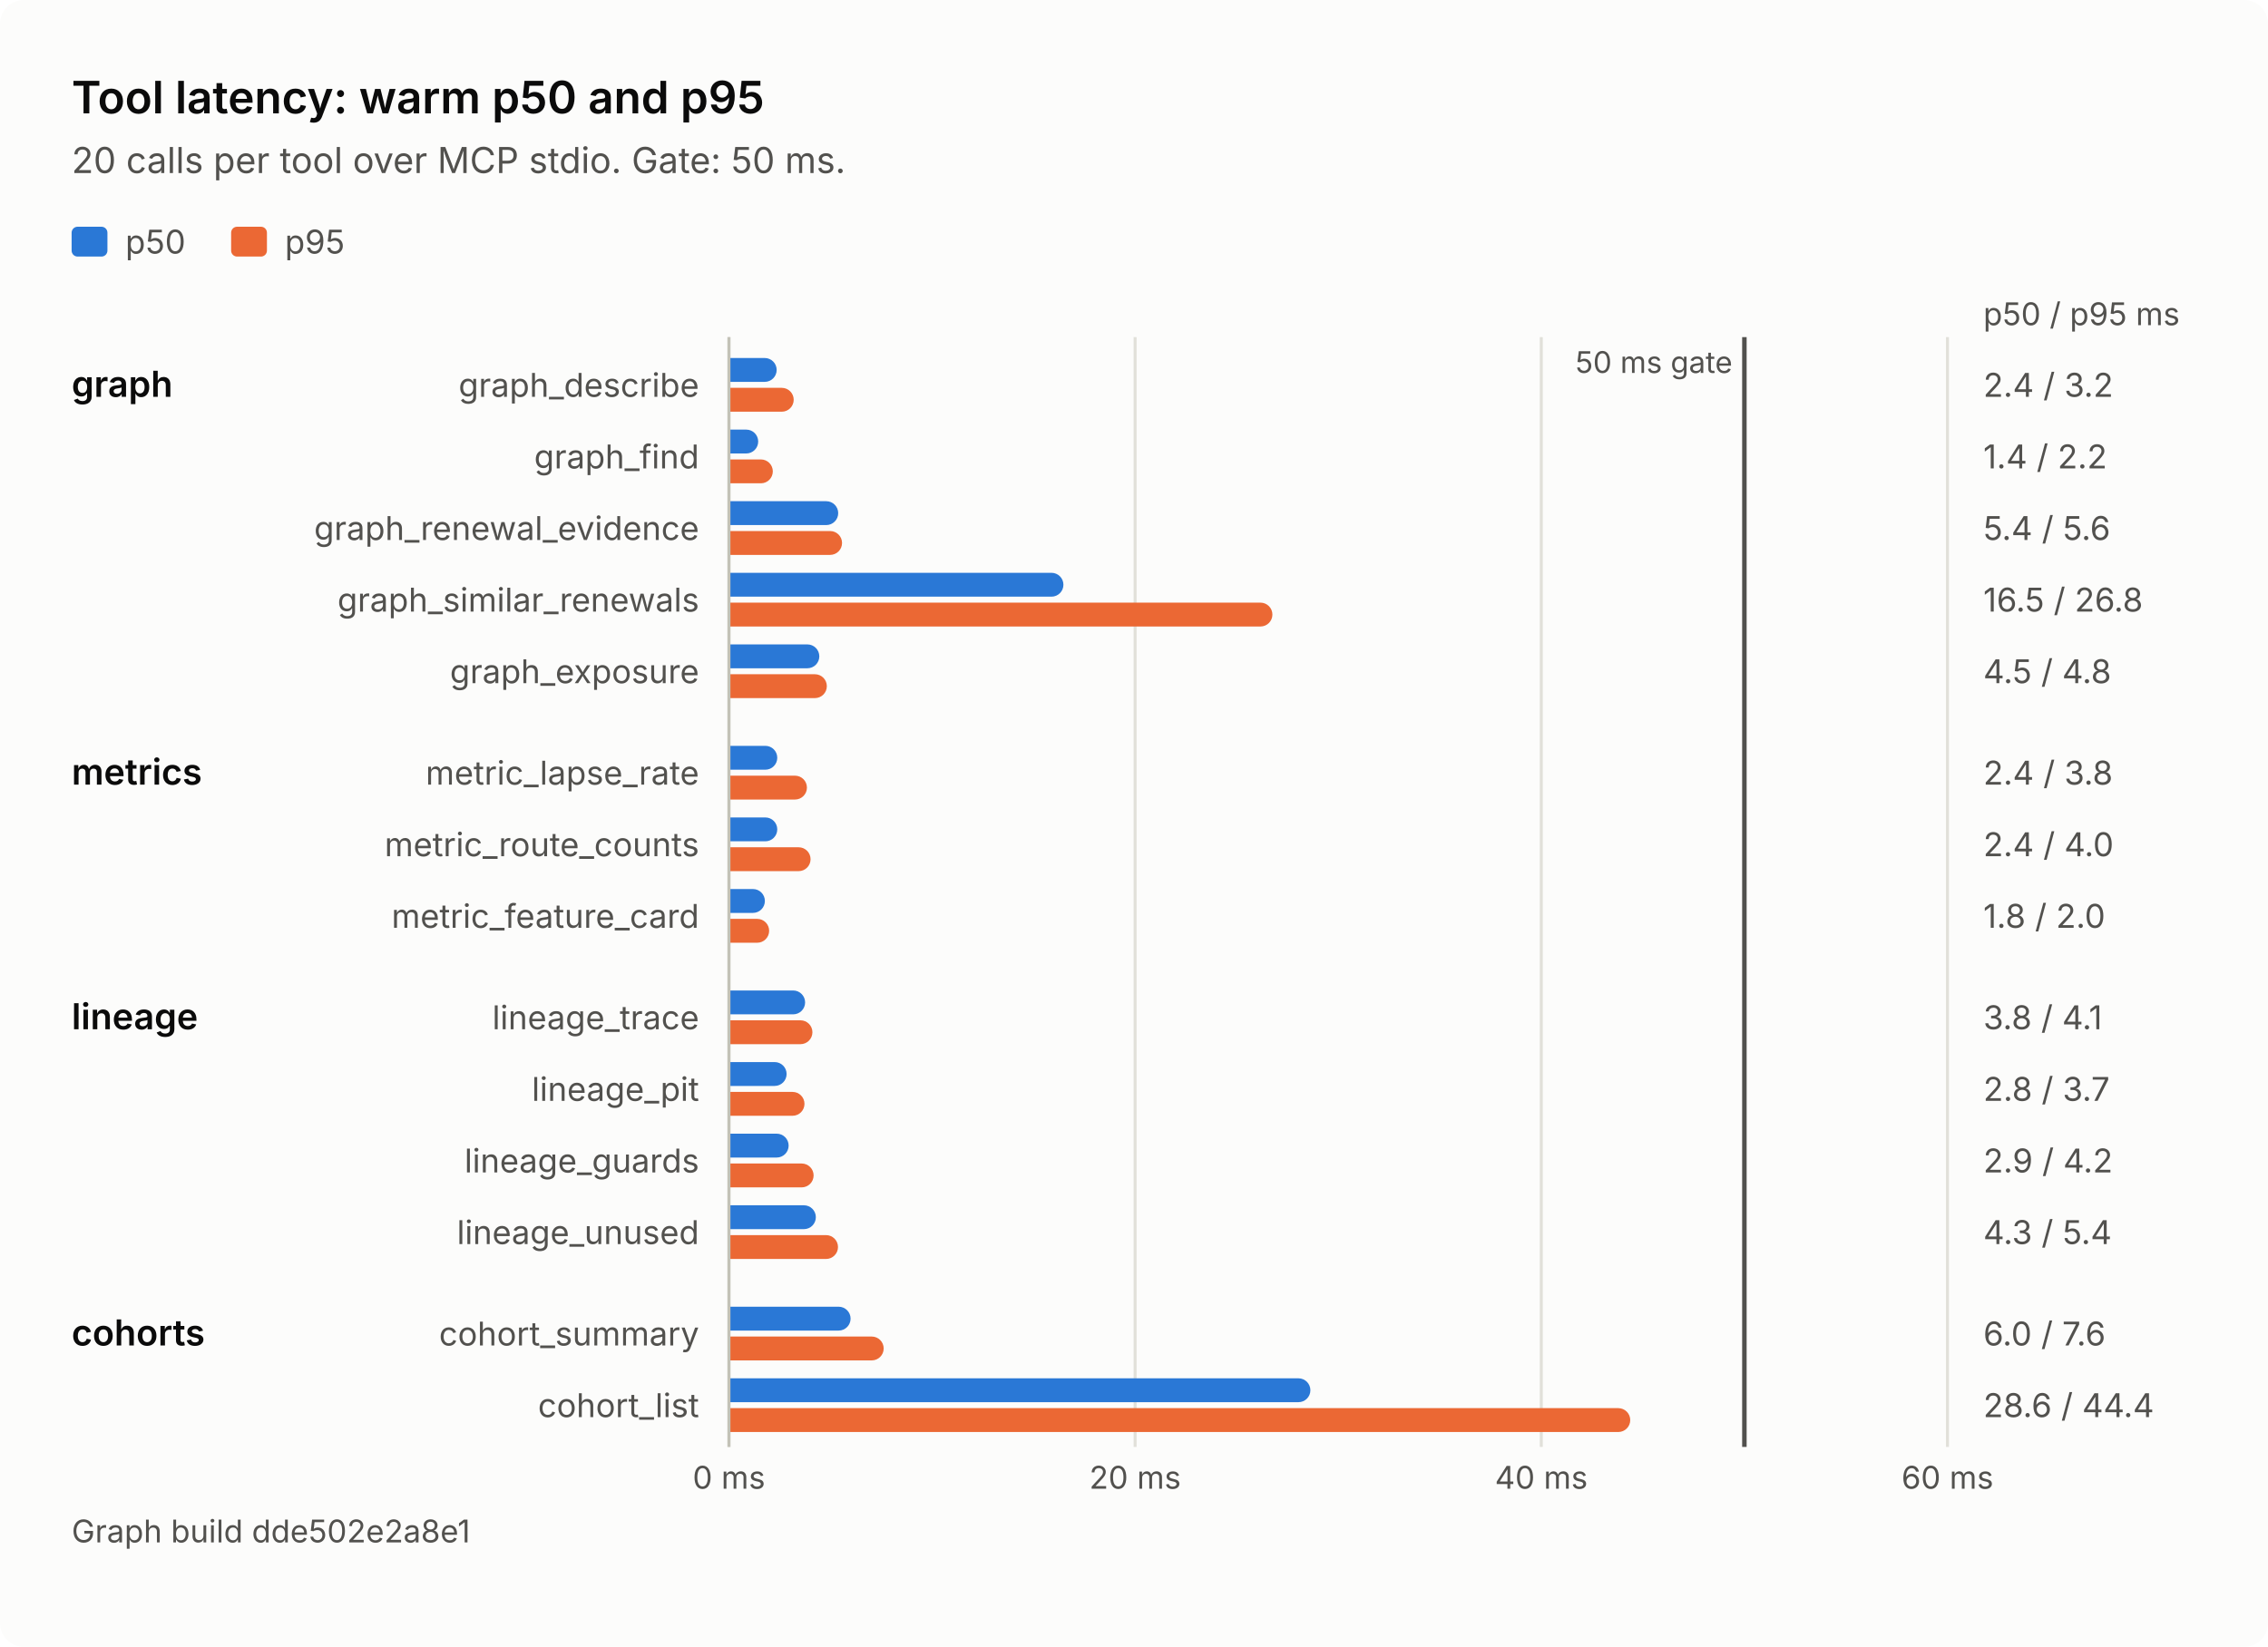
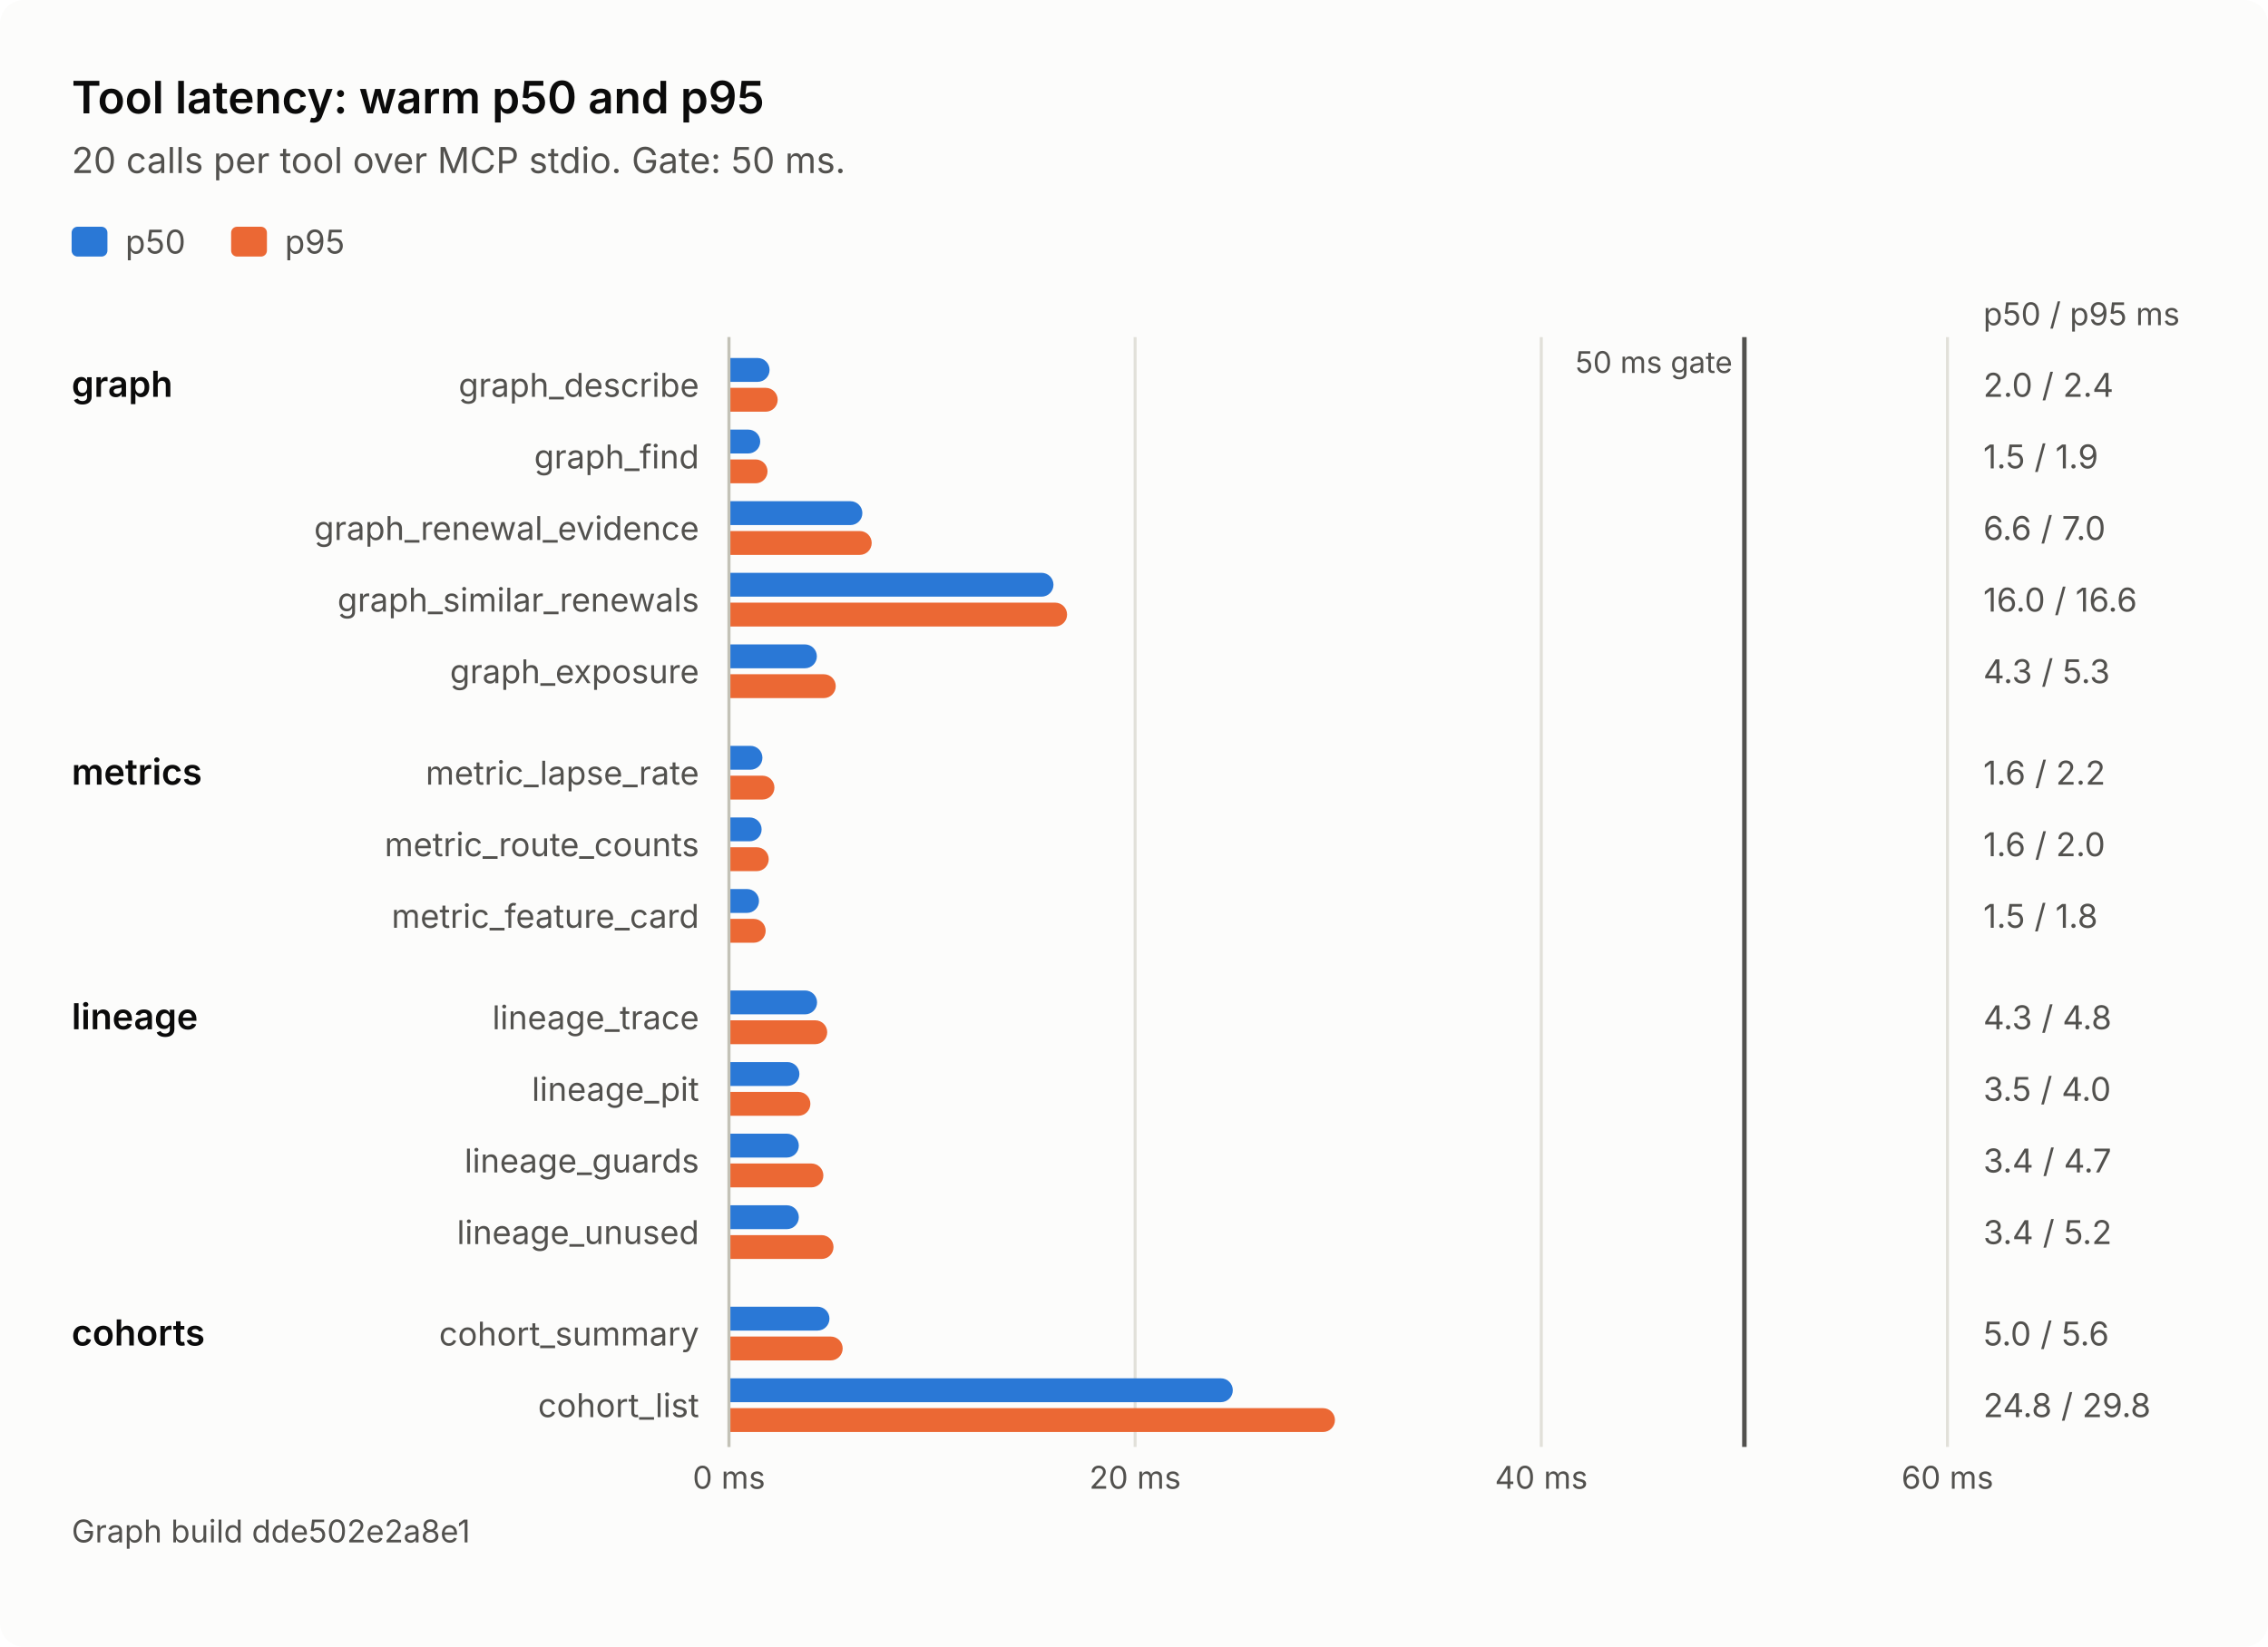
<svg xmlns="http://www.w3.org/2000/svg" width="760" height="552" viewBox="0 0 760 552" role="img" font-family="system-ui, -apple-system, 'Segoe UI', sans-serif">
  <rect width="760" height="552" rx="8" fill="#fcfcfb" />
  <text x="24" y="38" font-size="15" fill="#0b0b0b" font-weight="600">Tool latency: warm p50 and p95</text>
  <text x="24" y="58" font-size="12" fill="#52514e">20 calls per tool over MCP stdio. Gate: 50 ms.</text>
  <rect x="24" y="76" width="12" height="10" fill="#2a78d6" rx="2" />
  <text x="42" y="85" font-size="11" fill="#52514e">p50</text>
  <rect x="77.45" y="76" width="12" height="10" fill="#eb6834" rx="2" />
  <text x="95.45" y="85" font-size="11" fill="#52514e">p95</text>
  <text x="664.59" y="109" font-size="10.5" fill="#52514e">p50 / p95 ms</text>
  <line x1="244.27" y1="113" x2="244.27" y2="485" stroke="#e1e0d9" stroke-width="1" />
  <text x="244.27" y="499" font-size="10.5" fill="#52514e" text-anchor="middle" font-variant-numeric="tabular-nums">0 ms</text>
  <line x1="380.37" y1="113" x2="380.37" y2="485" stroke="#e1e0d9" stroke-width="1" />
  <text x="380.37" y="499" font-size="10.5" fill="#52514e" text-anchor="middle" font-variant-numeric="tabular-nums">20 ms</text>
  <line x1="516.48" y1="113" x2="516.48" y2="485" stroke="#e1e0d9" stroke-width="1" />
  <text x="516.48" y="499" font-size="10.5" fill="#52514e" text-anchor="middle" font-variant-numeric="tabular-nums">40 ms</text>
  <line x1="652.59" y1="113" x2="652.59" y2="485" stroke="#e1e0d9" stroke-width="1" />
  <text x="652.59" y="499" font-size="10.5" fill="#52514e" text-anchor="middle" font-variant-numeric="tabular-nums">60 ms</text>
  <line x1="584.54" y1="113" x2="584.54" y2="485" stroke="#52514e" stroke-width="1.5" />
  <text x="580.54" y="125" font-size="10" fill="#52514e" text-anchor="end">50 ms gate</text>
  <text x="24" y="133" font-size="12" fill="#0b0b0b" font-weight="600">graph</text>
  <text x="234.27" y="133" font-size="11" fill="#52514e" text-anchor="end">graph_describe</text>
  <g>
-     <path d="M244.27 120H256.26A4 4 0 0 1 260.26 124V124A4 4 0 0 1 256.26 128H244.27Z" fill="#2a78d6" />
+     <path d="M244.27 120H253.88A4 4 0 0 1 257.88 124V124A4 4 0 0 1 253.88 128H244.27Z" fill="#2a78d6" />
  </g>
  <g>
-     <path d="M244.27 130H261.97A4 4 0 0 1 265.97 134V134A4 4 0 0 1 261.97 138H244.27Z" fill="#eb6834" />
+     <path d="M244.27 130H256.6A4 4 0 0 1 260.6 134V134A4 4 0 0 1 256.6 138H244.27Z" fill="#eb6834" />
  </g>
-   <text x="664.59" y="133" font-size="11" fill="#52514e" font-variant-numeric="tabular-nums">2.4 / 3.2</text>
+   <text x="664.59" y="133" font-size="11" fill="#52514e" font-variant-numeric="tabular-nums">2.0 / 2.4</text>
  <text x="234.27" y="157" font-size="11" fill="#52514e" text-anchor="end">graph_find</text>
  <g>
-     <path d="M244.27 144H250.07A4 4 0 0 1 254.07 148V148A4 4 0 0 1 250.07 152H244.27Z" fill="#2a78d6" />
+     <path d="M244.27 144H250.75A4 4 0 0 1 254.75 148V148A4 4 0 0 1 250.75 152H244.27Z" fill="#2a78d6" />
  </g>
  <g>
-     <path d="M244.27 154H254.97A4 4 0 0 1 258.97 158V158A4 4 0 0 1 254.97 162H244.27Z" fill="#eb6834" />
+     <path d="M244.27 154H253.2A4 4 0 0 1 257.2 158V158A4 4 0 0 1 253.2 162H244.27Z" fill="#eb6834" />
  </g>
-   <text x="664.59" y="157" font-size="11" fill="#52514e" font-variant-numeric="tabular-nums">1.4 / 2.2</text>
+   <text x="664.59" y="157" font-size="11" fill="#52514e" font-variant-numeric="tabular-nums">1.5 / 1.9</text>
  <text x="234.27" y="181" font-size="11" fill="#52514e" text-anchor="end">graph_renewal_evidence</text>
  <g>
-     <path d="M244.27 168H276.88A4 4 0 0 1 280.88 172V172A4 4 0 0 1 276.88 176H244.27Z" fill="#2a78d6" />
+     <path d="M244.27 168H284.98A4 4 0 0 1 288.98 172V172A4 4 0 0 1 284.98 176H244.27Z" fill="#2a78d6" />
  </g>
  <g>
-     <path d="M244.27 178H278.17A4 4 0 0 1 282.17 182V182A4 4 0 0 1 278.17 186H244.27Z" fill="#eb6834" />
+     <path d="M244.27 178H288.11A4 4 0 0 1 292.11 182V182A4 4 0 0 1 288.11 186H244.27Z" fill="#eb6834" />
  </g>
-   <text x="664.59" y="181" font-size="11" fill="#52514e" font-variant-numeric="tabular-nums">5.4 / 5.6</text>
+   <text x="664.59" y="181" font-size="11" fill="#52514e" font-variant-numeric="tabular-nums">6.6 / 7.0</text>
  <text x="234.27" y="205" font-size="11" fill="#52514e" text-anchor="end">graph_similar_renewals</text>
  <g>
-     <path d="M244.27 192H352.35A4 4 0 0 1 356.35 196V196A4 4 0 0 1 352.35 200H244.27Z" fill="#2a78d6" />
+     <path d="M244.27 192H349.02A4 4 0 0 1 353.02 196V196A4 4 0 0 1 349.02 200H244.27Z" fill="#2a78d6" />
  </g>
  <g>
-     <path d="M244.27 202H422.38A4 4 0 0 1 426.38 206V206A4 4 0 0 1 422.38 210H244.27Z" fill="#eb6834" />
+     <path d="M244.27 202H353.58A4 4 0 0 1 357.58 206V206A4 4 0 0 1 353.58 210H244.27Z" fill="#eb6834" />
  </g>
-   <text x="664.59" y="205" font-size="11" fill="#52514e" font-variant-numeric="tabular-nums">16.5 / 26.8</text>
+   <text x="664.59" y="205" font-size="11" fill="#52514e" font-variant-numeric="tabular-nums">16.0 / 16.6</text>
  <text x="234.27" y="229" font-size="11" fill="#52514e" text-anchor="end">graph_exposure</text>
  <g>
-     <path d="M244.27 216H270.55A4 4 0 0 1 274.55 220V220A4 4 0 0 1 270.55 224H244.27Z" fill="#2a78d6" />
+     <path d="M244.27 216H269.73A4 4 0 0 1 273.73 220V220A4 4 0 0 1 269.73 224H244.27Z" fill="#2a78d6" />
  </g>
  <g>
-     <path d="M244.27 226H273.07A4 4 0 0 1 277.07 230V230A4 4 0 0 1 273.07 234H244.27Z" fill="#eb6834" />
+     <path d="M244.27 226H276.06A4 4 0 0 1 280.06 230V230A4 4 0 0 1 276.06 234H244.27Z" fill="#eb6834" />
  </g>
-   <text x="664.59" y="229" font-size="11" fill="#52514e" font-variant-numeric="tabular-nums">4.5 / 4.8</text>
+   <text x="664.59" y="229" font-size="11" fill="#52514e" font-variant-numeric="tabular-nums">4.3 / 5.3</text>
  <text x="24" y="263" font-size="12" fill="#0b0b0b" font-weight="600">metrics</text>
  <text x="234.27" y="263" font-size="11" fill="#52514e" text-anchor="end">metric_lapse_rate</text>
  <g>
-     <path d="M244.27 250H256.46A4 4 0 0 1 260.46 254V254A4 4 0 0 1 256.46 258H244.27Z" fill="#2a78d6" />
+     <path d="M244.27 250H251.49A4 4 0 0 1 255.49 254V254A4 4 0 0 1 251.49 258H244.27Z" fill="#2a78d6" />
  </g>
  <g>
-     <path d="M244.27 260H266.4A4 4 0 0 1 270.4 264V264A4 4 0 0 1 266.4 268H244.27Z" fill="#eb6834" />
+     <path d="M244.27 260H255.51A4 4 0 0 1 259.51 264V264A4 4 0 0 1 255.51 268H244.27Z" fill="#eb6834" />
  </g>
-   <text x="664.59" y="263" font-size="11" fill="#52514e" font-variant-numeric="tabular-nums">2.4 / 3.8</text>
+   <text x="664.59" y="263" font-size="11" fill="#52514e" font-variant-numeric="tabular-nums">1.6 / 2.2</text>
  <text x="234.27" y="287" font-size="11" fill="#52514e" text-anchor="end">metric_route_counts</text>
  <g>
-     <path d="M244.27 274H256.46A4 4 0 0 1 260.46 278V278A4 4 0 0 1 256.46 282H244.27Z" fill="#2a78d6" />
+     <path d="M244.27 274H251.22A4 4 0 0 1 255.22 278V278A4 4 0 0 1 251.22 282H244.27Z" fill="#2a78d6" />
  </g>
  <g>
-     <path d="M244.27 284H267.62A4 4 0 0 1 271.62 288V288A4 4 0 0 1 267.62 292H244.27Z" fill="#eb6834" />
+     <path d="M244.27 284H253.6A4 4 0 0 1 257.6 288V288A4 4 0 0 1 253.6 292H244.27Z" fill="#eb6834" />
  </g>
-   <text x="664.59" y="287" font-size="11" fill="#52514e" font-variant-numeric="tabular-nums">2.4 / 4.0</text>
+   <text x="664.59" y="287" font-size="11" fill="#52514e" font-variant-numeric="tabular-nums">1.6 / 2.0</text>
  <text x="234.27" y="311" font-size="11" fill="#52514e" text-anchor="end">metric_feature_card</text>
  <g>
-     <path d="M244.27 298H252.31A4 4 0 0 1 256.31 302V302A4 4 0 0 1 252.31 306H244.27Z" fill="#2a78d6" />
+     <path d="M244.27 298H250.34A4 4 0 0 1 254.34 302V302A4 4 0 0 1 250.34 306H244.27Z" fill="#2a78d6" />
  </g>
  <g>
-     <path d="M244.27 308H253.74A4 4 0 0 1 257.74 312V312A4 4 0 0 1 253.74 316H244.27Z" fill="#eb6834" />
+     <path d="M244.27 308H252.58A4 4 0 0 1 256.58 312V312A4 4 0 0 1 252.58 316H244.27Z" fill="#eb6834" />
  </g>
-   <text x="664.59" y="311" font-size="11" fill="#52514e" font-variant-numeric="tabular-nums">1.8 / 2.0</text>
+   <text x="664.59" y="311" font-size="11" fill="#52514e" font-variant-numeric="tabular-nums">1.5 / 1.8</text>
  <text x="24" y="345" font-size="12" fill="#0b0b0b" font-weight="600">lineage</text>
  <text x="234.27" y="345" font-size="11" fill="#52514e" text-anchor="end">lineage_trace</text>
  <g>
-     <path d="M244.27 332H265.79A4 4 0 0 1 269.79 336V336A4 4 0 0 1 265.79 340H244.27Z" fill="#2a78d6" />
+     <path d="M244.27 332H269.8A4 4 0 0 1 273.8 336V336A4 4 0 0 1 269.8 340H244.27Z" fill="#2a78d6" />
  </g>
  <g>
-     <path d="M244.27 342H268.24A4 4 0 0 1 272.24 346V346A4 4 0 0 1 268.24 350H244.27Z" fill="#eb6834" />
+     <path d="M244.27 342H273.2A4 4 0 0 1 277.2 346V346A4 4 0 0 1 273.2 350H244.27Z" fill="#eb6834" />
  </g>
-   <text x="664.59" y="345" font-size="11" fill="#52514e" font-variant-numeric="tabular-nums">3.8 / 4.1</text>
+   <text x="664.59" y="345" font-size="11" fill="#52514e" font-variant-numeric="tabular-nums">4.3 / 4.8</text>
  <text x="234.27" y="369" font-size="11" fill="#52514e" text-anchor="end">lineage_pit</text>
  <g>
-     <path d="M244.27 356H259.59A4 4 0 0 1 263.59 360V360A4 4 0 0 1 259.59 364H244.27Z" fill="#2a78d6" />
+     <path d="M244.27 356H263.88A4 4 0 0 1 267.88 360V360A4 4 0 0 1 263.88 364H244.27Z" fill="#2a78d6" />
  </g>
  <g>
-     <path d="M244.27 366H265.58A4 4 0 0 1 269.58 370V370A4 4 0 0 1 265.58 374H244.27Z" fill="#eb6834" />
+     <path d="M244.27 366H267.56A4 4 0 0 1 271.56 370V370A4 4 0 0 1 267.56 374H244.27Z" fill="#eb6834" />
  </g>
-   <text x="664.59" y="369" font-size="11" fill="#52514e" font-variant-numeric="tabular-nums">2.8 / 3.7</text>
+   <text x="664.59" y="369" font-size="11" fill="#52514e" font-variant-numeric="tabular-nums">3.5 / 4.0</text>
  <text x="234.27" y="393" font-size="11" fill="#52514e" text-anchor="end">lineage_guards</text>
  <g>
-     <path d="M244.27 380H260.27A4 4 0 0 1 264.27 384V384A4 4 0 0 1 260.27 388H244.27Z" fill="#2a78d6" />
+     <path d="M244.27 380H263.68A4 4 0 0 1 267.68 384V384A4 4 0 0 1 263.68 388H244.27Z" fill="#2a78d6" />
  </g>
  <g>
-     <path d="M244.27 390H268.64A4 4 0 0 1 272.64 394V394A4 4 0 0 1 268.64 398H244.27Z" fill="#eb6834" />
+     <path d="M244.27 390H271.91A4 4 0 0 1 275.91 394V394A4 4 0 0 1 271.91 398H244.27Z" fill="#eb6834" />
  </g>
-   <text x="664.59" y="393" font-size="11" fill="#52514e" font-variant-numeric="tabular-nums">2.9 / 4.2</text>
+   <text x="664.59" y="393" font-size="11" fill="#52514e" font-variant-numeric="tabular-nums">3.4 / 4.7</text>
  <text x="234.27" y="417" font-size="11" fill="#52514e" text-anchor="end">lineage_unused</text>
  <g>
-     <path d="M244.27 404H269.39A4 4 0 0 1 273.39 408V408A4 4 0 0 1 269.39 412H244.27Z" fill="#2a78d6" />
+     <path d="M244.27 404H263.68A4 4 0 0 1 267.68 408V408A4 4 0 0 1 263.68 412H244.27Z" fill="#2a78d6" />
  </g>
  <g>
-     <path d="M244.27 414H276.81A4 4 0 0 1 280.81 418V418A4 4 0 0 1 276.81 422H244.27Z" fill="#eb6834" />
+     <path d="M244.27 414H275.31A4 4 0 0 1 279.31 418V418A4 4 0 0 1 275.31 422H244.27Z" fill="#eb6834" />
  </g>
-   <text x="664.59" y="417" font-size="11" fill="#52514e" font-variant-numeric="tabular-nums">4.3 / 5.4</text>
+   <text x="664.59" y="417" font-size="11" fill="#52514e" font-variant-numeric="tabular-nums">3.4 / 5.2</text>
  <text x="24" y="451" font-size="12" fill="#0b0b0b" font-weight="600">cohorts</text>
  <text x="234.27" y="451" font-size="11" fill="#52514e" text-anchor="end">cohort_summary</text>
  <g>
-     <path d="M244.27 438H281.03A4 4 0 0 1 285.03 442V442A4 4 0 0 1 281.03 446H244.27Z" fill="#2a78d6" />
+     <path d="M244.27 438H273.95A4 4 0 0 1 277.95 442V442A4 4 0 0 1 273.95 446H244.27Z" fill="#2a78d6" />
  </g>
  <g>
-     <path d="M244.27 448H292.12A4 4 0 0 1 296.12 452V452A4 4 0 0 1 292.12 456H244.27Z" fill="#eb6834" />
+     <path d="M244.27 448H278.38A4 4 0 0 1 282.38 452V452A4 4 0 0 1 278.38 456H244.27Z" fill="#eb6834" />
  </g>
-   <text x="664.59" y="451" font-size="11" fill="#52514e" font-variant-numeric="tabular-nums">6.0 / 7.6</text>
+   <text x="664.59" y="451" font-size="11" fill="#52514e" font-variant-numeric="tabular-nums">5.0 / 5.6</text>
  <text x="234.27" y="475" font-size="11" fill="#52514e" text-anchor="end">cohort_list</text>
  <g>
-     <path d="M244.27 462H435.11A4 4 0 0 1 439.11 466V466A4 4 0 0 1 435.11 470H244.27Z" fill="#2a78d6" />
+     <path d="M244.27 462H409.11A4 4 0 0 1 413.11 466V466A4 4 0 0 1 409.11 470H244.27Z" fill="#2a78d6" />
  </g>
  <g>
-     <path d="M244.27 472H542.29A4 4 0 0 1 546.29 476V476A4 4 0 0 1 542.29 480H244.27Z" fill="#eb6834" />
+     <path d="M244.27 472H443.34A4 4 0 0 1 447.34 476V476A4 4 0 0 1 443.34 480H244.27Z" fill="#eb6834" />
  </g>
-   <text x="664.59" y="475" font-size="11" fill="#52514e" font-variant-numeric="tabular-nums">28.6 / 44.4</text>
+   <text x="664.59" y="475" font-size="11" fill="#52514e" font-variant-numeric="tabular-nums">24.8 / 29.8</text>
  <line x1="244.27" y1="113" x2="244.27" y2="485" stroke="#c3c2b7" stroke-width="1" />
  <text x="24" y="517" font-size="10.5" fill="#52514e">Graph build dde502e2a8e1</text>
</svg>
